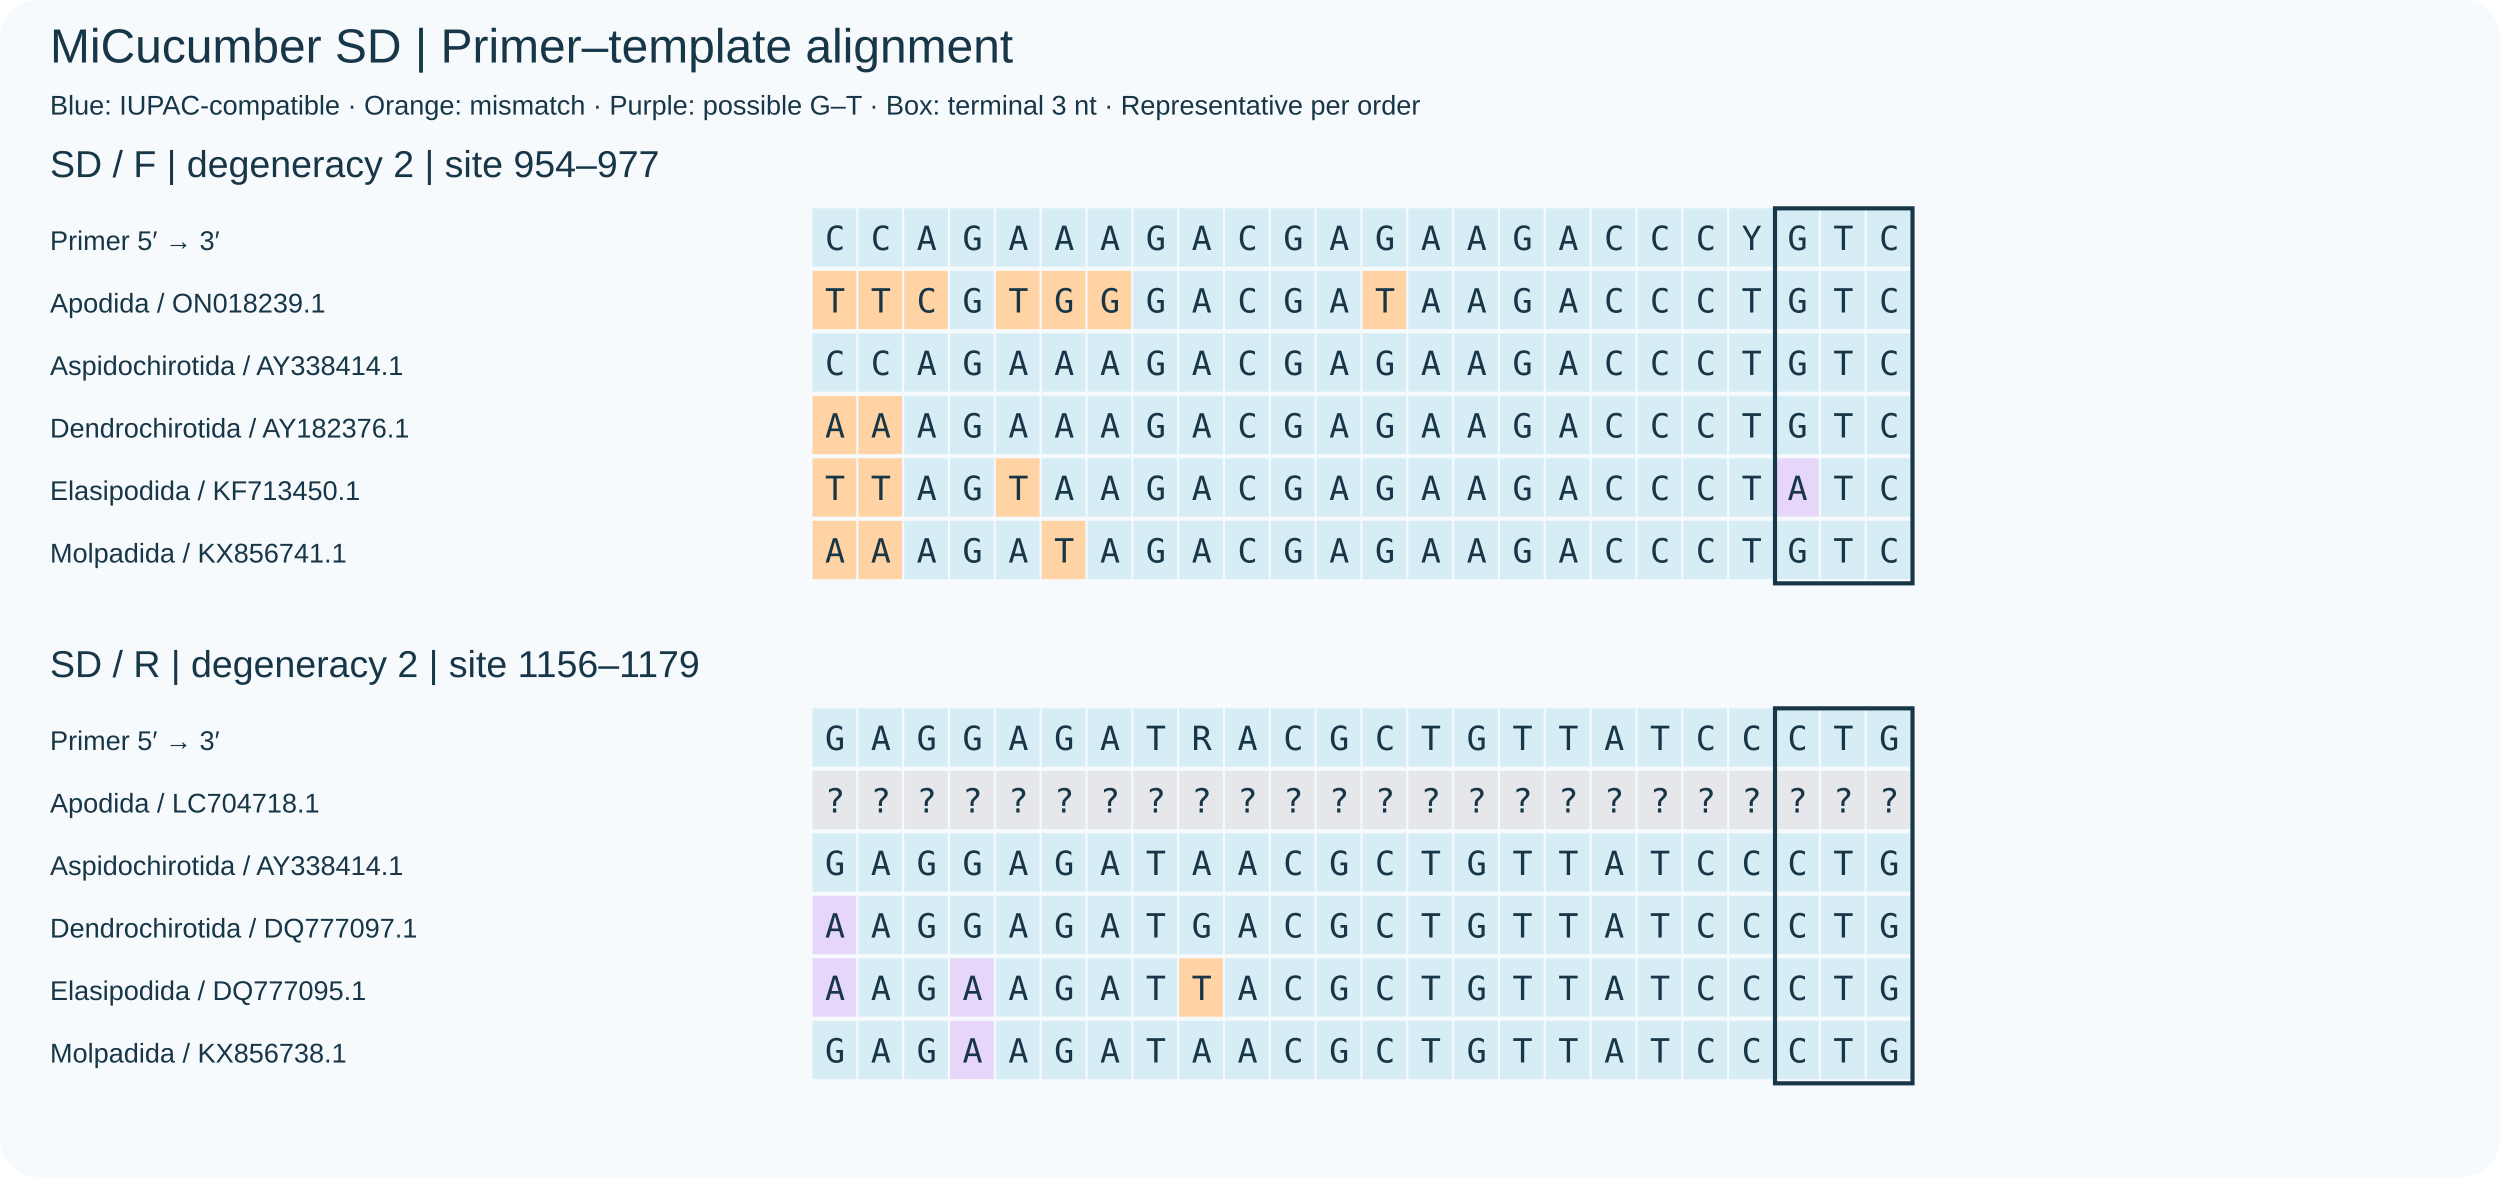
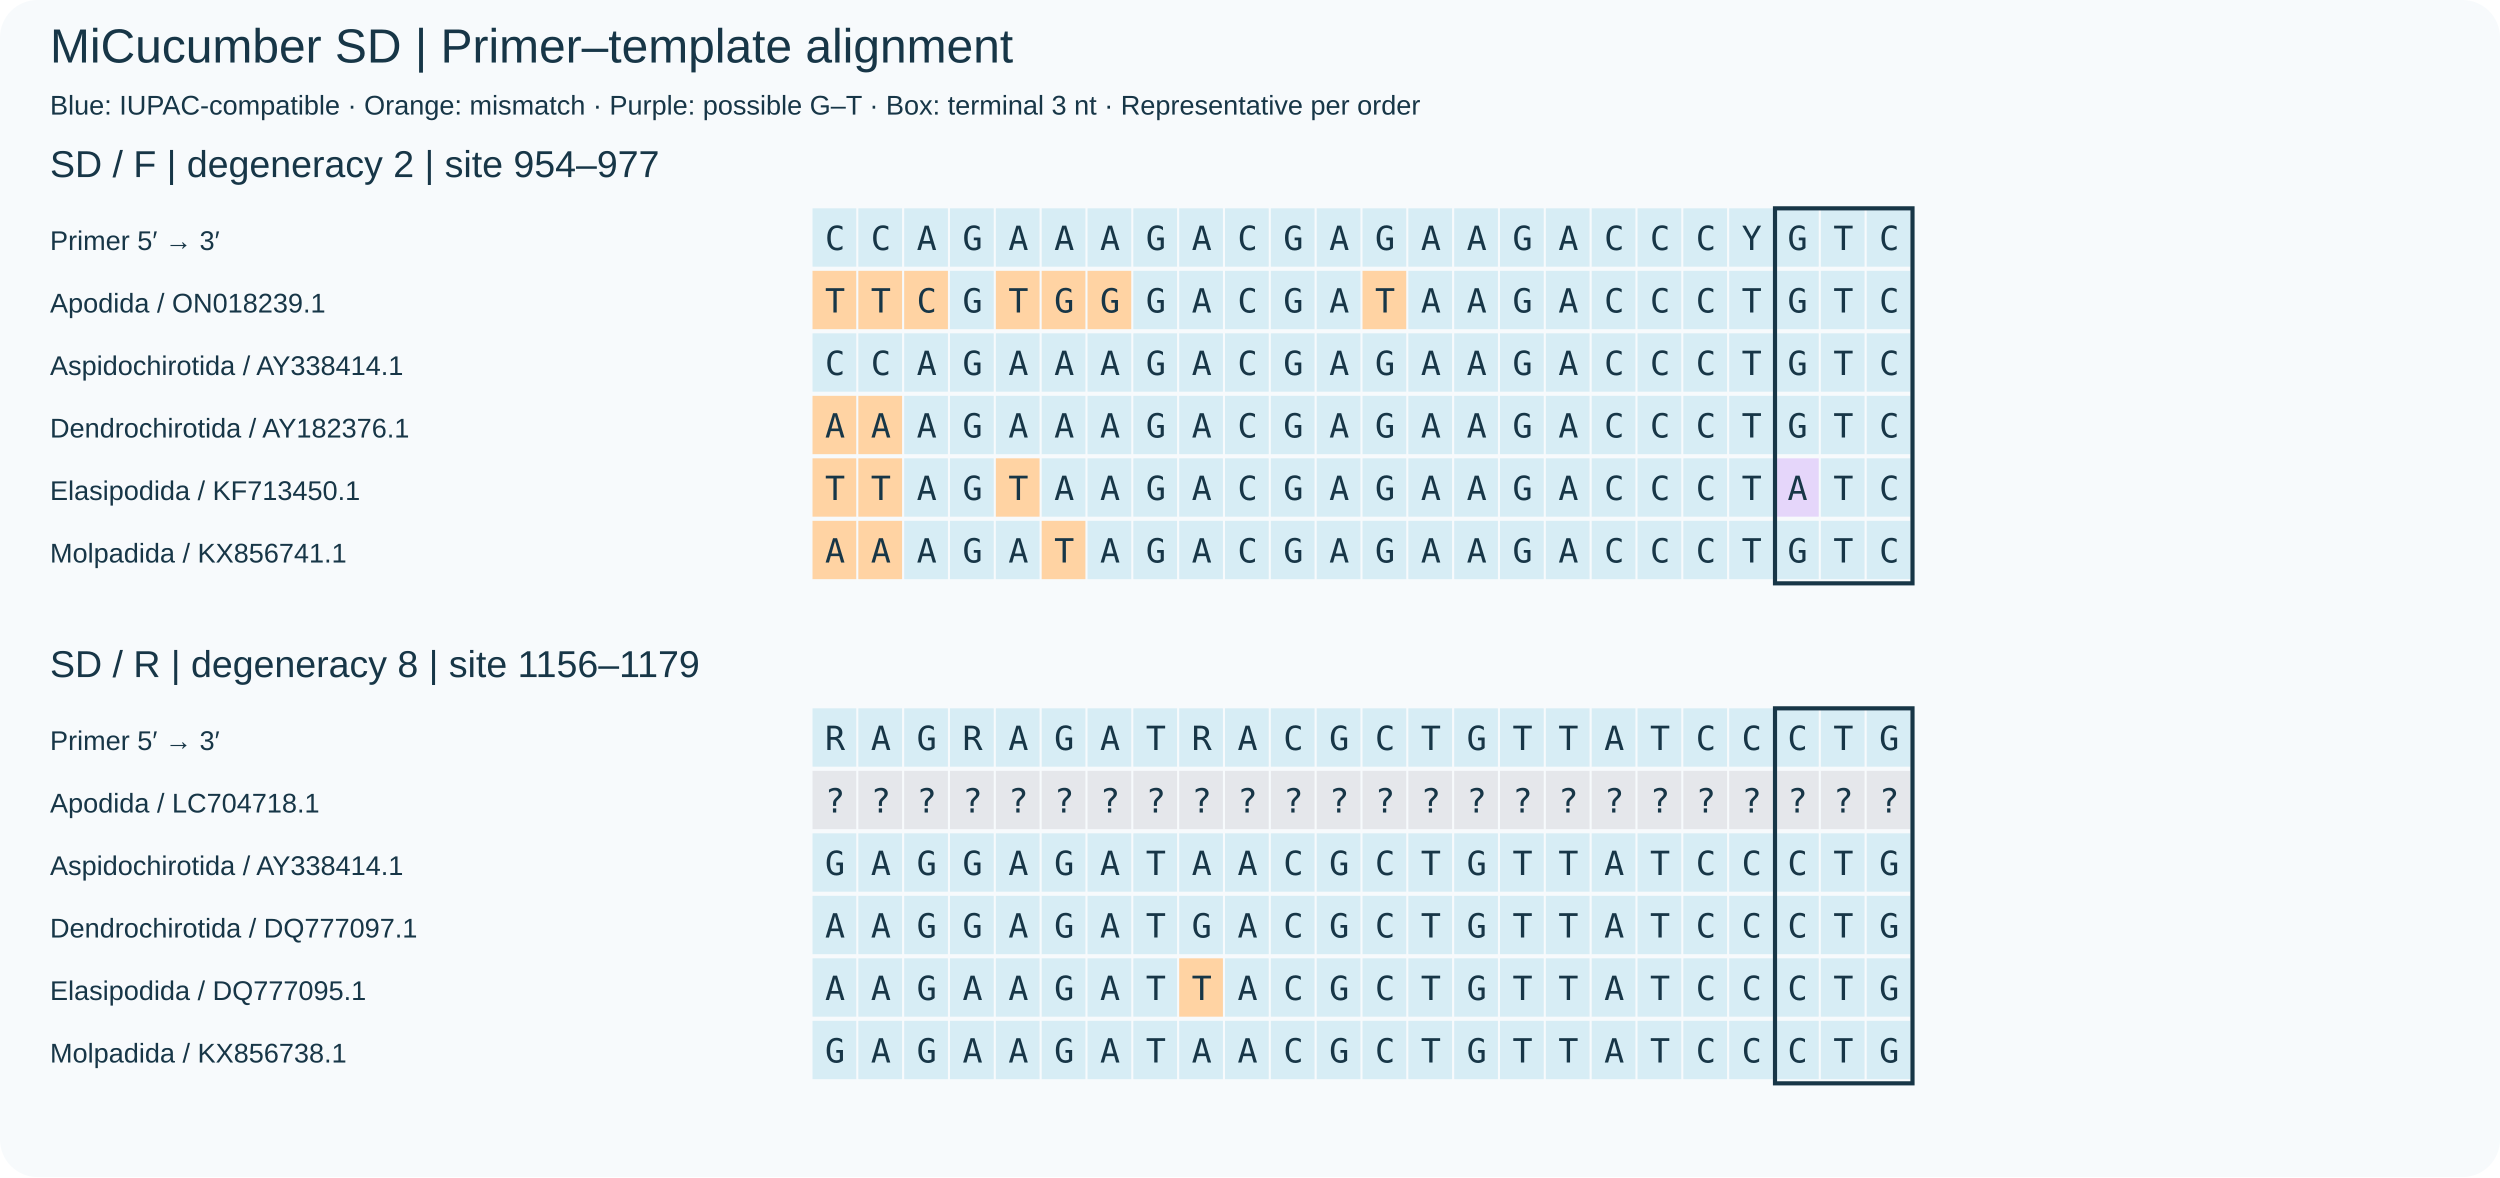
<svg xmlns="http://www.w3.org/2000/svg" width="1200" height="565">
  <rect width="100%" height="100%" rx="18" fill="#f7fafc" />
  <g font-family="Arial" fill="#173647">
    <text x="24" y="30" font-size="23">MiCucumber SD | Primer–template alignment</text>
    <text x="24" y="55" font-size="13">Blue: IUPAC-compatible · Orange: mismatch · Purple: possible G–T · Box: terminal 3 nt · Representative per order</text>
    <text x="24" y="85" font-size="18">SD / F | degeneracy 2 | site 954–977</text>
    <text x="24" y="120" font-size="13">Primer 5′ → 3′</text>
    <rect x="390" y="100" width="21" height="28" fill="#d7edf5" />
    <text x="396" y="120" font-family="monospace" font-size="16">C</text>
    <rect x="412" y="100" width="21" height="28" fill="#d7edf5" />
    <text x="418" y="120" font-family="monospace" font-size="16">C</text>
    <rect x="434" y="100" width="21" height="28" fill="#d7edf5" />
    <text x="440" y="120" font-family="monospace" font-size="16">A</text>
    <rect x="456" y="100" width="21" height="28" fill="#d7edf5" />
    <text x="462" y="120" font-family="monospace" font-size="16">G</text>
    <rect x="478" y="100" width="21" height="28" fill="#d7edf5" />
    <text x="484" y="120" font-family="monospace" font-size="16">A</text>
    <rect x="500" y="100" width="21" height="28" fill="#d7edf5" />
    <text x="506" y="120" font-family="monospace" font-size="16">A</text>
    <rect x="522" y="100" width="21" height="28" fill="#d7edf5" />
    <text x="528" y="120" font-family="monospace" font-size="16">A</text>
    <rect x="544" y="100" width="21" height="28" fill="#d7edf5" />
    <text x="550" y="120" font-family="monospace" font-size="16">G</text>
    <rect x="566" y="100" width="21" height="28" fill="#d7edf5" />
    <text x="572" y="120" font-family="monospace" font-size="16">A</text>
    <rect x="588" y="100" width="21" height="28" fill="#d7edf5" />
    <text x="594" y="120" font-family="monospace" font-size="16">C</text>
    <rect x="610" y="100" width="21" height="28" fill="#d7edf5" />
    <text x="616" y="120" font-family="monospace" font-size="16">G</text>
    <rect x="632" y="100" width="21" height="28" fill="#d7edf5" />
    <text x="638" y="120" font-family="monospace" font-size="16">A</text>
    <rect x="654" y="100" width="21" height="28" fill="#d7edf5" />
    <text x="660" y="120" font-family="monospace" font-size="16">G</text>
    <rect x="676" y="100" width="21" height="28" fill="#d7edf5" />
    <text x="682" y="120" font-family="monospace" font-size="16">A</text>
    <rect x="698" y="100" width="21" height="28" fill="#d7edf5" />
    <text x="704" y="120" font-family="monospace" font-size="16">A</text>
    <rect x="720" y="100" width="21" height="28" fill="#d7edf5" />
    <text x="726" y="120" font-family="monospace" font-size="16">G</text>
    <rect x="742" y="100" width="21" height="28" fill="#d7edf5" />
    <text x="748" y="120" font-family="monospace" font-size="16">A</text>
    <rect x="764" y="100" width="21" height="28" fill="#d7edf5" />
    <text x="770" y="120" font-family="monospace" font-size="16">C</text>
    <rect x="786" y="100" width="21" height="28" fill="#d7edf5" />
    <text x="792" y="120" font-family="monospace" font-size="16">C</text>
    <rect x="808" y="100" width="21" height="28" fill="#d7edf5" />
    <text x="814" y="120" font-family="monospace" font-size="16">C</text>
    <rect x="830" y="100" width="21" height="28" fill="#d7edf5" />
    <text x="836" y="120" font-family="monospace" font-size="16">Y</text>
    <rect x="852" y="100" width="21" height="28" fill="#d7edf5" />
    <text x="858" y="120" font-family="monospace" font-size="16">G</text>
    <rect x="874" y="100" width="21" height="28" fill="#d7edf5" />
    <text x="880" y="120" font-family="monospace" font-size="16">T</text>
    <rect x="896" y="100" width="21" height="28" fill="#d7edf5" />
    <text x="902" y="120" font-family="monospace" font-size="16">C</text>
    <text x="24" y="150" font-size="13">Apodida / ON018239.1</text>
    <rect x="390" y="130" width="21" height="28" fill="#ffd3a3" />
    <text x="396" y="150" font-family="monospace" font-size="16">T</text>
    <rect x="412" y="130" width="21" height="28" fill="#ffd3a3" />
    <text x="418" y="150" font-family="monospace" font-size="16">T</text>
    <rect x="434" y="130" width="21" height="28" fill="#ffd3a3" />
    <text x="440" y="150" font-family="monospace" font-size="16">C</text>
    <rect x="456" y="130" width="21" height="28" fill="#d7edf5" />
    <text x="462" y="150" font-family="monospace" font-size="16">G</text>
    <rect x="478" y="130" width="21" height="28" fill="#ffd3a3" />
    <text x="484" y="150" font-family="monospace" font-size="16">T</text>
    <rect x="500" y="130" width="21" height="28" fill="#ffd3a3" />
    <text x="506" y="150" font-family="monospace" font-size="16">G</text>
    <rect x="522" y="130" width="21" height="28" fill="#ffd3a3" />
    <text x="528" y="150" font-family="monospace" font-size="16">G</text>
    <rect x="544" y="130" width="21" height="28" fill="#d7edf5" />
    <text x="550" y="150" font-family="monospace" font-size="16">G</text>
    <rect x="566" y="130" width="21" height="28" fill="#d7edf5" />
    <text x="572" y="150" font-family="monospace" font-size="16">A</text>
    <rect x="588" y="130" width="21" height="28" fill="#d7edf5" />
    <text x="594" y="150" font-family="monospace" font-size="16">C</text>
    <rect x="610" y="130" width="21" height="28" fill="#d7edf5" />
    <text x="616" y="150" font-family="monospace" font-size="16">G</text>
    <rect x="632" y="130" width="21" height="28" fill="#d7edf5" />
    <text x="638" y="150" font-family="monospace" font-size="16">A</text>
    <rect x="654" y="130" width="21" height="28" fill="#ffd3a3" />
    <text x="660" y="150" font-family="monospace" font-size="16">T</text>
    <rect x="676" y="130" width="21" height="28" fill="#d7edf5" />
    <text x="682" y="150" font-family="monospace" font-size="16">A</text>
    <rect x="698" y="130" width="21" height="28" fill="#d7edf5" />
    <text x="704" y="150" font-family="monospace" font-size="16">A</text>
    <rect x="720" y="130" width="21" height="28" fill="#d7edf5" />
    <text x="726" y="150" font-family="monospace" font-size="16">G</text>
    <rect x="742" y="130" width="21" height="28" fill="#d7edf5" />
    <text x="748" y="150" font-family="monospace" font-size="16">A</text>
    <rect x="764" y="130" width="21" height="28" fill="#d7edf5" />
    <text x="770" y="150" font-family="monospace" font-size="16">C</text>
    <rect x="786" y="130" width="21" height="28" fill="#d7edf5" />
    <text x="792" y="150" font-family="monospace" font-size="16">C</text>
    <rect x="808" y="130" width="21" height="28" fill="#d7edf5" />
    <text x="814" y="150" font-family="monospace" font-size="16">C</text>
    <rect x="830" y="130" width="21" height="28" fill="#d7edf5" />
    <text x="836" y="150" font-family="monospace" font-size="16">T</text>
    <rect x="852" y="130" width="21" height="28" fill="#d7edf5" />
    <text x="858" y="150" font-family="monospace" font-size="16">G</text>
    <rect x="874" y="130" width="21" height="28" fill="#d7edf5" />
    <text x="880" y="150" font-family="monospace" font-size="16">T</text>
    <rect x="896" y="130" width="21" height="28" fill="#d7edf5" />
    <text x="902" y="150" font-family="monospace" font-size="16">C</text>
    <text x="24" y="180" font-size="13">Aspidochirotida / AY338414.1</text>
    <rect x="390" y="160" width="21" height="28" fill="#d7edf5" />
    <text x="396" y="180" font-family="monospace" font-size="16">C</text>
    <rect x="412" y="160" width="21" height="28" fill="#d7edf5" />
    <text x="418" y="180" font-family="monospace" font-size="16">C</text>
    <rect x="434" y="160" width="21" height="28" fill="#d7edf5" />
    <text x="440" y="180" font-family="monospace" font-size="16">A</text>
    <rect x="456" y="160" width="21" height="28" fill="#d7edf5" />
    <text x="462" y="180" font-family="monospace" font-size="16">G</text>
    <rect x="478" y="160" width="21" height="28" fill="#d7edf5" />
    <text x="484" y="180" font-family="monospace" font-size="16">A</text>
    <rect x="500" y="160" width="21" height="28" fill="#d7edf5" />
    <text x="506" y="180" font-family="monospace" font-size="16">A</text>
    <rect x="522" y="160" width="21" height="28" fill="#d7edf5" />
    <text x="528" y="180" font-family="monospace" font-size="16">A</text>
    <rect x="544" y="160" width="21" height="28" fill="#d7edf5" />
    <text x="550" y="180" font-family="monospace" font-size="16">G</text>
    <rect x="566" y="160" width="21" height="28" fill="#d7edf5" />
    <text x="572" y="180" font-family="monospace" font-size="16">A</text>
    <rect x="588" y="160" width="21" height="28" fill="#d7edf5" />
    <text x="594" y="180" font-family="monospace" font-size="16">C</text>
    <rect x="610" y="160" width="21" height="28" fill="#d7edf5" />
    <text x="616" y="180" font-family="monospace" font-size="16">G</text>
    <rect x="632" y="160" width="21" height="28" fill="#d7edf5" />
    <text x="638" y="180" font-family="monospace" font-size="16">A</text>
    <rect x="654" y="160" width="21" height="28" fill="#d7edf5" />
    <text x="660" y="180" font-family="monospace" font-size="16">G</text>
    <rect x="676" y="160" width="21" height="28" fill="#d7edf5" />
    <text x="682" y="180" font-family="monospace" font-size="16">A</text>
    <rect x="698" y="160" width="21" height="28" fill="#d7edf5" />
    <text x="704" y="180" font-family="monospace" font-size="16">A</text>
    <rect x="720" y="160" width="21" height="28" fill="#d7edf5" />
    <text x="726" y="180" font-family="monospace" font-size="16">G</text>
    <rect x="742" y="160" width="21" height="28" fill="#d7edf5" />
    <text x="748" y="180" font-family="monospace" font-size="16">A</text>
    <rect x="764" y="160" width="21" height="28" fill="#d7edf5" />
    <text x="770" y="180" font-family="monospace" font-size="16">C</text>
    <rect x="786" y="160" width="21" height="28" fill="#d7edf5" />
    <text x="792" y="180" font-family="monospace" font-size="16">C</text>
    <rect x="808" y="160" width="21" height="28" fill="#d7edf5" />
    <text x="814" y="180" font-family="monospace" font-size="16">C</text>
    <rect x="830" y="160" width="21" height="28" fill="#d7edf5" />
    <text x="836" y="180" font-family="monospace" font-size="16">T</text>
    <rect x="852" y="160" width="21" height="28" fill="#d7edf5" />
    <text x="858" y="180" font-family="monospace" font-size="16">G</text>
    <rect x="874" y="160" width="21" height="28" fill="#d7edf5" />
    <text x="880" y="180" font-family="monospace" font-size="16">T</text>
    <rect x="896" y="160" width="21" height="28" fill="#d7edf5" />
    <text x="902" y="180" font-family="monospace" font-size="16">C</text>
    <text x="24" y="210" font-size="13">Dendrochirotida / AY182376.1</text>
    <rect x="390" y="190" width="21" height="28" fill="#ffd3a3" />
    <text x="396" y="210" font-family="monospace" font-size="16">A</text>
    <rect x="412" y="190" width="21" height="28" fill="#ffd3a3" />
    <text x="418" y="210" font-family="monospace" font-size="16">A</text>
    <rect x="434" y="190" width="21" height="28" fill="#d7edf5" />
    <text x="440" y="210" font-family="monospace" font-size="16">A</text>
    <rect x="456" y="190" width="21" height="28" fill="#d7edf5" />
    <text x="462" y="210" font-family="monospace" font-size="16">G</text>
    <rect x="478" y="190" width="21" height="28" fill="#d7edf5" />
    <text x="484" y="210" font-family="monospace" font-size="16">A</text>
    <rect x="500" y="190" width="21" height="28" fill="#d7edf5" />
    <text x="506" y="210" font-family="monospace" font-size="16">A</text>
    <rect x="522" y="190" width="21" height="28" fill="#d7edf5" />
    <text x="528" y="210" font-family="monospace" font-size="16">A</text>
    <rect x="544" y="190" width="21" height="28" fill="#d7edf5" />
    <text x="550" y="210" font-family="monospace" font-size="16">G</text>
    <rect x="566" y="190" width="21" height="28" fill="#d7edf5" />
    <text x="572" y="210" font-family="monospace" font-size="16">A</text>
    <rect x="588" y="190" width="21" height="28" fill="#d7edf5" />
    <text x="594" y="210" font-family="monospace" font-size="16">C</text>
    <rect x="610" y="190" width="21" height="28" fill="#d7edf5" />
    <text x="616" y="210" font-family="monospace" font-size="16">G</text>
    <rect x="632" y="190" width="21" height="28" fill="#d7edf5" />
    <text x="638" y="210" font-family="monospace" font-size="16">A</text>
    <rect x="654" y="190" width="21" height="28" fill="#d7edf5" />
    <text x="660" y="210" font-family="monospace" font-size="16">G</text>
    <rect x="676" y="190" width="21" height="28" fill="#d7edf5" />
    <text x="682" y="210" font-family="monospace" font-size="16">A</text>
    <rect x="698" y="190" width="21" height="28" fill="#d7edf5" />
    <text x="704" y="210" font-family="monospace" font-size="16">A</text>
    <rect x="720" y="190" width="21" height="28" fill="#d7edf5" />
    <text x="726" y="210" font-family="monospace" font-size="16">G</text>
    <rect x="742" y="190" width="21" height="28" fill="#d7edf5" />
    <text x="748" y="210" font-family="monospace" font-size="16">A</text>
    <rect x="764" y="190" width="21" height="28" fill="#d7edf5" />
    <text x="770" y="210" font-family="monospace" font-size="16">C</text>
    <rect x="786" y="190" width="21" height="28" fill="#d7edf5" />
    <text x="792" y="210" font-family="monospace" font-size="16">C</text>
    <rect x="808" y="190" width="21" height="28" fill="#d7edf5" />
    <text x="814" y="210" font-family="monospace" font-size="16">C</text>
    <rect x="830" y="190" width="21" height="28" fill="#d7edf5" />
    <text x="836" y="210" font-family="monospace" font-size="16">T</text>
    <rect x="852" y="190" width="21" height="28" fill="#d7edf5" />
    <text x="858" y="210" font-family="monospace" font-size="16">G</text>
    <rect x="874" y="190" width="21" height="28" fill="#d7edf5" />
    <text x="880" y="210" font-family="monospace" font-size="16">T</text>
    <rect x="896" y="190" width="21" height="28" fill="#d7edf5" />
    <text x="902" y="210" font-family="monospace" font-size="16">C</text>
    <text x="24" y="240" font-size="13">Elasipodida / KF713450.1</text>
    <rect x="390" y="220" width="21" height="28" fill="#ffd3a3" />
    <text x="396" y="240" font-family="monospace" font-size="16">T</text>
    <rect x="412" y="220" width="21" height="28" fill="#ffd3a3" />
    <text x="418" y="240" font-family="monospace" font-size="16">T</text>
    <rect x="434" y="220" width="21" height="28" fill="#d7edf5" />
    <text x="440" y="240" font-family="monospace" font-size="16">A</text>
    <rect x="456" y="220" width="21" height="28" fill="#d7edf5" />
    <text x="462" y="240" font-family="monospace" font-size="16">G</text>
    <rect x="478" y="220" width="21" height="28" fill="#ffd3a3" />
    <text x="484" y="240" font-family="monospace" font-size="16">T</text>
    <rect x="500" y="220" width="21" height="28" fill="#d7edf5" />
    <text x="506" y="240" font-family="monospace" font-size="16">A</text>
    <rect x="522" y="220" width="21" height="28" fill="#d7edf5" />
    <text x="528" y="240" font-family="monospace" font-size="16">A</text>
    <rect x="544" y="220" width="21" height="28" fill="#d7edf5" />
    <text x="550" y="240" font-family="monospace" font-size="16">G</text>
    <rect x="566" y="220" width="21" height="28" fill="#d7edf5" />
    <text x="572" y="240" font-family="monospace" font-size="16">A</text>
    <rect x="588" y="220" width="21" height="28" fill="#d7edf5" />
    <text x="594" y="240" font-family="monospace" font-size="16">C</text>
    <rect x="610" y="220" width="21" height="28" fill="#d7edf5" />
    <text x="616" y="240" font-family="monospace" font-size="16">G</text>
    <rect x="632" y="220" width="21" height="28" fill="#d7edf5" />
    <text x="638" y="240" font-family="monospace" font-size="16">A</text>
    <rect x="654" y="220" width="21" height="28" fill="#d7edf5" />
    <text x="660" y="240" font-family="monospace" font-size="16">G</text>
    <rect x="676" y="220" width="21" height="28" fill="#d7edf5" />
    <text x="682" y="240" font-family="monospace" font-size="16">A</text>
    <rect x="698" y="220" width="21" height="28" fill="#d7edf5" />
    <text x="704" y="240" font-family="monospace" font-size="16">A</text>
    <rect x="720" y="220" width="21" height="28" fill="#d7edf5" />
    <text x="726" y="240" font-family="monospace" font-size="16">G</text>
    <rect x="742" y="220" width="21" height="28" fill="#d7edf5" />
    <text x="748" y="240" font-family="monospace" font-size="16">A</text>
    <rect x="764" y="220" width="21" height="28" fill="#d7edf5" />
    <text x="770" y="240" font-family="monospace" font-size="16">C</text>
    <rect x="786" y="220" width="21" height="28" fill="#d7edf5" />
    <text x="792" y="240" font-family="monospace" font-size="16">C</text>
    <rect x="808" y="220" width="21" height="28" fill="#d7edf5" />
    <text x="814" y="240" font-family="monospace" font-size="16">C</text>
    <rect x="830" y="220" width="21" height="28" fill="#d7edf5" />
    <text x="836" y="240" font-family="monospace" font-size="16">T</text>
    <rect x="852" y="220" width="21" height="28" fill="#e5d6fa" />
    <text x="858" y="240" font-family="monospace" font-size="16">A</text>
    <rect x="874" y="220" width="21" height="28" fill="#d7edf5" />
    <text x="880" y="240" font-family="monospace" font-size="16">T</text>
    <rect x="896" y="220" width="21" height="28" fill="#d7edf5" />
    <text x="902" y="240" font-family="monospace" font-size="16">C</text>
    <text x="24" y="270" font-size="13">Molpadida / KX856741.1</text>
    <rect x="390" y="250" width="21" height="28" fill="#ffd3a3" />
    <text x="396" y="270" font-family="monospace" font-size="16">A</text>
    <rect x="412" y="250" width="21" height="28" fill="#ffd3a3" />
    <text x="418" y="270" font-family="monospace" font-size="16">A</text>
    <rect x="434" y="250" width="21" height="28" fill="#d7edf5" />
    <text x="440" y="270" font-family="monospace" font-size="16">A</text>
    <rect x="456" y="250" width="21" height="28" fill="#d7edf5" />
    <text x="462" y="270" font-family="monospace" font-size="16">G</text>
    <rect x="478" y="250" width="21" height="28" fill="#d7edf5" />
    <text x="484" y="270" font-family="monospace" font-size="16">A</text>
    <rect x="500" y="250" width="21" height="28" fill="#ffd3a3" />
    <text x="506" y="270" font-family="monospace" font-size="16">T</text>
    <rect x="522" y="250" width="21" height="28" fill="#d7edf5" />
    <text x="528" y="270" font-family="monospace" font-size="16">A</text>
    <rect x="544" y="250" width="21" height="28" fill="#d7edf5" />
    <text x="550" y="270" font-family="monospace" font-size="16">G</text>
    <rect x="566" y="250" width="21" height="28" fill="#d7edf5" />
    <text x="572" y="270" font-family="monospace" font-size="16">A</text>
    <rect x="588" y="250" width="21" height="28" fill="#d7edf5" />
    <text x="594" y="270" font-family="monospace" font-size="16">C</text>
    <rect x="610" y="250" width="21" height="28" fill="#d7edf5" />
    <text x="616" y="270" font-family="monospace" font-size="16">G</text>
    <rect x="632" y="250" width="21" height="28" fill="#d7edf5" />
    <text x="638" y="270" font-family="monospace" font-size="16">A</text>
    <rect x="654" y="250" width="21" height="28" fill="#d7edf5" />
    <text x="660" y="270" font-family="monospace" font-size="16">G</text>
    <rect x="676" y="250" width="21" height="28" fill="#d7edf5" />
    <text x="682" y="270" font-family="monospace" font-size="16">A</text>
    <rect x="698" y="250" width="21" height="28" fill="#d7edf5" />
    <text x="704" y="270" font-family="monospace" font-size="16">A</text>
    <rect x="720" y="250" width="21" height="28" fill="#d7edf5" />
    <text x="726" y="270" font-family="monospace" font-size="16">G</text>
    <rect x="742" y="250" width="21" height="28" fill="#d7edf5" />
    <text x="748" y="270" font-family="monospace" font-size="16">A</text>
    <rect x="764" y="250" width="21" height="28" fill="#d7edf5" />
    <text x="770" y="270" font-family="monospace" font-size="16">C</text>
    <rect x="786" y="250" width="21" height="28" fill="#d7edf5" />
    <text x="792" y="270" font-family="monospace" font-size="16">C</text>
    <rect x="808" y="250" width="21" height="28" fill="#d7edf5" />
    <text x="814" y="270" font-family="monospace" font-size="16">C</text>
    <rect x="830" y="250" width="21" height="28" fill="#d7edf5" />
    <text x="836" y="270" font-family="monospace" font-size="16">T</text>
    <rect x="852" y="250" width="21" height="28" fill="#d7edf5" />
    <text x="858" y="270" font-family="monospace" font-size="16">G</text>
    <rect x="874" y="250" width="21" height="28" fill="#d7edf5" />
    <text x="880" y="270" font-family="monospace" font-size="16">T</text>
    <rect x="896" y="250" width="21" height="28" fill="#d7edf5" />
    <text x="902" y="270" font-family="monospace" font-size="16">C</text>
    <rect x="852" y="100" width="66" height="180" fill="none" stroke="#173647" stroke-width="2" />
-     <text x="24" y="325" font-size="18">SD / R | degeneracy 2 | site 1156–1179</text>
+     <text x="24" y="325" font-size="18">SD / R | degeneracy 8 | site 1156–1179</text>
    <text x="24" y="360" font-size="13">Primer 5′ → 3′</text>
    <rect x="390" y="340" width="21" height="28" fill="#d7edf5" />
-     <text x="396" y="360" font-family="monospace" font-size="16">G</text>
+     <text x="396" y="360" font-family="monospace" font-size="16">R</text>
    <rect x="412" y="340" width="21" height="28" fill="#d7edf5" />
    <text x="418" y="360" font-family="monospace" font-size="16">A</text>
    <rect x="434" y="340" width="21" height="28" fill="#d7edf5" />
    <text x="440" y="360" font-family="monospace" font-size="16">G</text>
    <rect x="456" y="340" width="21" height="28" fill="#d7edf5" />
-     <text x="462" y="360" font-family="monospace" font-size="16">G</text>
+     <text x="462" y="360" font-family="monospace" font-size="16">R</text>
    <rect x="478" y="340" width="21" height="28" fill="#d7edf5" />
    <text x="484" y="360" font-family="monospace" font-size="16">A</text>
    <rect x="500" y="340" width="21" height="28" fill="#d7edf5" />
    <text x="506" y="360" font-family="monospace" font-size="16">G</text>
    <rect x="522" y="340" width="21" height="28" fill="#d7edf5" />
    <text x="528" y="360" font-family="monospace" font-size="16">A</text>
    <rect x="544" y="340" width="21" height="28" fill="#d7edf5" />
    <text x="550" y="360" font-family="monospace" font-size="16">T</text>
    <rect x="566" y="340" width="21" height="28" fill="#d7edf5" />
    <text x="572" y="360" font-family="monospace" font-size="16">R</text>
    <rect x="588" y="340" width="21" height="28" fill="#d7edf5" />
    <text x="594" y="360" font-family="monospace" font-size="16">A</text>
    <rect x="610" y="340" width="21" height="28" fill="#d7edf5" />
    <text x="616" y="360" font-family="monospace" font-size="16">C</text>
    <rect x="632" y="340" width="21" height="28" fill="#d7edf5" />
    <text x="638" y="360" font-family="monospace" font-size="16">G</text>
    <rect x="654" y="340" width="21" height="28" fill="#d7edf5" />
    <text x="660" y="360" font-family="monospace" font-size="16">C</text>
    <rect x="676" y="340" width="21" height="28" fill="#d7edf5" />
    <text x="682" y="360" font-family="monospace" font-size="16">T</text>
    <rect x="698" y="340" width="21" height="28" fill="#d7edf5" />
    <text x="704" y="360" font-family="monospace" font-size="16">G</text>
    <rect x="720" y="340" width="21" height="28" fill="#d7edf5" />
    <text x="726" y="360" font-family="monospace" font-size="16">T</text>
    <rect x="742" y="340" width="21" height="28" fill="#d7edf5" />
    <text x="748" y="360" font-family="monospace" font-size="16">T</text>
    <rect x="764" y="340" width="21" height="28" fill="#d7edf5" />
    <text x="770" y="360" font-family="monospace" font-size="16">A</text>
    <rect x="786" y="340" width="21" height="28" fill="#d7edf5" />
    <text x="792" y="360" font-family="monospace" font-size="16">T</text>
    <rect x="808" y="340" width="21" height="28" fill="#d7edf5" />
    <text x="814" y="360" font-family="monospace" font-size="16">C</text>
    <rect x="830" y="340" width="21" height="28" fill="#d7edf5" />
    <text x="836" y="360" font-family="monospace" font-size="16">C</text>
    <rect x="852" y="340" width="21" height="28" fill="#d7edf5" />
    <text x="858" y="360" font-family="monospace" font-size="16">C</text>
    <rect x="874" y="340" width="21" height="28" fill="#d7edf5" />
    <text x="880" y="360" font-family="monospace" font-size="16">T</text>
    <rect x="896" y="340" width="21" height="28" fill="#d7edf5" />
    <text x="902" y="360" font-family="monospace" font-size="16">G</text>
    <text x="24" y="390" font-size="13">Apodida / LC704718.1</text>
    <rect x="390" y="370" width="21" height="28" fill="#e5e7eb" />
    <text x="396" y="390" font-family="monospace" font-size="16">?</text>
    <rect x="412" y="370" width="21" height="28" fill="#e5e7eb" />
    <text x="418" y="390" font-family="monospace" font-size="16">?</text>
    <rect x="434" y="370" width="21" height="28" fill="#e5e7eb" />
    <text x="440" y="390" font-family="monospace" font-size="16">?</text>
    <rect x="456" y="370" width="21" height="28" fill="#e5e7eb" />
    <text x="462" y="390" font-family="monospace" font-size="16">?</text>
    <rect x="478" y="370" width="21" height="28" fill="#e5e7eb" />
    <text x="484" y="390" font-family="monospace" font-size="16">?</text>
    <rect x="500" y="370" width="21" height="28" fill="#e5e7eb" />
    <text x="506" y="390" font-family="monospace" font-size="16">?</text>
    <rect x="522" y="370" width="21" height="28" fill="#e5e7eb" />
    <text x="528" y="390" font-family="monospace" font-size="16">?</text>
    <rect x="544" y="370" width="21" height="28" fill="#e5e7eb" />
    <text x="550" y="390" font-family="monospace" font-size="16">?</text>
    <rect x="566" y="370" width="21" height="28" fill="#e5e7eb" />
    <text x="572" y="390" font-family="monospace" font-size="16">?</text>
    <rect x="588" y="370" width="21" height="28" fill="#e5e7eb" />
    <text x="594" y="390" font-family="monospace" font-size="16">?</text>
    <rect x="610" y="370" width="21" height="28" fill="#e5e7eb" />
    <text x="616" y="390" font-family="monospace" font-size="16">?</text>
    <rect x="632" y="370" width="21" height="28" fill="#e5e7eb" />
    <text x="638" y="390" font-family="monospace" font-size="16">?</text>
    <rect x="654" y="370" width="21" height="28" fill="#e5e7eb" />
    <text x="660" y="390" font-family="monospace" font-size="16">?</text>
    <rect x="676" y="370" width="21" height="28" fill="#e5e7eb" />
    <text x="682" y="390" font-family="monospace" font-size="16">?</text>
    <rect x="698" y="370" width="21" height="28" fill="#e5e7eb" />
    <text x="704" y="390" font-family="monospace" font-size="16">?</text>
    <rect x="720" y="370" width="21" height="28" fill="#e5e7eb" />
    <text x="726" y="390" font-family="monospace" font-size="16">?</text>
    <rect x="742" y="370" width="21" height="28" fill="#e5e7eb" />
    <text x="748" y="390" font-family="monospace" font-size="16">?</text>
    <rect x="764" y="370" width="21" height="28" fill="#e5e7eb" />
    <text x="770" y="390" font-family="monospace" font-size="16">?</text>
    <rect x="786" y="370" width="21" height="28" fill="#e5e7eb" />
    <text x="792" y="390" font-family="monospace" font-size="16">?</text>
    <rect x="808" y="370" width="21" height="28" fill="#e5e7eb" />
    <text x="814" y="390" font-family="monospace" font-size="16">?</text>
    <rect x="830" y="370" width="21" height="28" fill="#e5e7eb" />
    <text x="836" y="390" font-family="monospace" font-size="16">?</text>
    <rect x="852" y="370" width="21" height="28" fill="#e5e7eb" />
    <text x="858" y="390" font-family="monospace" font-size="16">?</text>
    <rect x="874" y="370" width="21" height="28" fill="#e5e7eb" />
    <text x="880" y="390" font-family="monospace" font-size="16">?</text>
    <rect x="896" y="370" width="21" height="28" fill="#e5e7eb" />
    <text x="902" y="390" font-family="monospace" font-size="16">?</text>
    <text x="24" y="420" font-size="13">Aspidochirotida / AY338414.1</text>
    <rect x="390" y="400" width="21" height="28" fill="#d7edf5" />
    <text x="396" y="420" font-family="monospace" font-size="16">G</text>
    <rect x="412" y="400" width="21" height="28" fill="#d7edf5" />
    <text x="418" y="420" font-family="monospace" font-size="16">A</text>
    <rect x="434" y="400" width="21" height="28" fill="#d7edf5" />
    <text x="440" y="420" font-family="monospace" font-size="16">G</text>
    <rect x="456" y="400" width="21" height="28" fill="#d7edf5" />
    <text x="462" y="420" font-family="monospace" font-size="16">G</text>
    <rect x="478" y="400" width="21" height="28" fill="#d7edf5" />
    <text x="484" y="420" font-family="monospace" font-size="16">A</text>
    <rect x="500" y="400" width="21" height="28" fill="#d7edf5" />
    <text x="506" y="420" font-family="monospace" font-size="16">G</text>
    <rect x="522" y="400" width="21" height="28" fill="#d7edf5" />
    <text x="528" y="420" font-family="monospace" font-size="16">A</text>
    <rect x="544" y="400" width="21" height="28" fill="#d7edf5" />
    <text x="550" y="420" font-family="monospace" font-size="16">T</text>
    <rect x="566" y="400" width="21" height="28" fill="#d7edf5" />
    <text x="572" y="420" font-family="monospace" font-size="16">A</text>
    <rect x="588" y="400" width="21" height="28" fill="#d7edf5" />
    <text x="594" y="420" font-family="monospace" font-size="16">A</text>
    <rect x="610" y="400" width="21" height="28" fill="#d7edf5" />
    <text x="616" y="420" font-family="monospace" font-size="16">C</text>
    <rect x="632" y="400" width="21" height="28" fill="#d7edf5" />
    <text x="638" y="420" font-family="monospace" font-size="16">G</text>
    <rect x="654" y="400" width="21" height="28" fill="#d7edf5" />
    <text x="660" y="420" font-family="monospace" font-size="16">C</text>
    <rect x="676" y="400" width="21" height="28" fill="#d7edf5" />
    <text x="682" y="420" font-family="monospace" font-size="16">T</text>
    <rect x="698" y="400" width="21" height="28" fill="#d7edf5" />
    <text x="704" y="420" font-family="monospace" font-size="16">G</text>
    <rect x="720" y="400" width="21" height="28" fill="#d7edf5" />
    <text x="726" y="420" font-family="monospace" font-size="16">T</text>
    <rect x="742" y="400" width="21" height="28" fill="#d7edf5" />
    <text x="748" y="420" font-family="monospace" font-size="16">T</text>
    <rect x="764" y="400" width="21" height="28" fill="#d7edf5" />
    <text x="770" y="420" font-family="monospace" font-size="16">A</text>
    <rect x="786" y="400" width="21" height="28" fill="#d7edf5" />
    <text x="792" y="420" font-family="monospace" font-size="16">T</text>
    <rect x="808" y="400" width="21" height="28" fill="#d7edf5" />
    <text x="814" y="420" font-family="monospace" font-size="16">C</text>
    <rect x="830" y="400" width="21" height="28" fill="#d7edf5" />
    <text x="836" y="420" font-family="monospace" font-size="16">C</text>
    <rect x="852" y="400" width="21" height="28" fill="#d7edf5" />
    <text x="858" y="420" font-family="monospace" font-size="16">C</text>
    <rect x="874" y="400" width="21" height="28" fill="#d7edf5" />
    <text x="880" y="420" font-family="monospace" font-size="16">T</text>
    <rect x="896" y="400" width="21" height="28" fill="#d7edf5" />
    <text x="902" y="420" font-family="monospace" font-size="16">G</text>
    <text x="24" y="450" font-size="13">Dendrochirotida / DQ777097.1</text>
-     <rect x="390" y="430" width="21" height="28" fill="#e5d6fa" />
+     <rect x="390" y="430" width="21" height="28" fill="#d7edf5" />
    <text x="396" y="450" font-family="monospace" font-size="16">A</text>
    <rect x="412" y="430" width="21" height="28" fill="#d7edf5" />
    <text x="418" y="450" font-family="monospace" font-size="16">A</text>
    <rect x="434" y="430" width="21" height="28" fill="#d7edf5" />
    <text x="440" y="450" font-family="monospace" font-size="16">G</text>
    <rect x="456" y="430" width="21" height="28" fill="#d7edf5" />
    <text x="462" y="450" font-family="monospace" font-size="16">G</text>
    <rect x="478" y="430" width="21" height="28" fill="#d7edf5" />
    <text x="484" y="450" font-family="monospace" font-size="16">A</text>
    <rect x="500" y="430" width="21" height="28" fill="#d7edf5" />
    <text x="506" y="450" font-family="monospace" font-size="16">G</text>
    <rect x="522" y="430" width="21" height="28" fill="#d7edf5" />
    <text x="528" y="450" font-family="monospace" font-size="16">A</text>
    <rect x="544" y="430" width="21" height="28" fill="#d7edf5" />
    <text x="550" y="450" font-family="monospace" font-size="16">T</text>
    <rect x="566" y="430" width="21" height="28" fill="#d7edf5" />
    <text x="572" y="450" font-family="monospace" font-size="16">G</text>
    <rect x="588" y="430" width="21" height="28" fill="#d7edf5" />
    <text x="594" y="450" font-family="monospace" font-size="16">A</text>
    <rect x="610" y="430" width="21" height="28" fill="#d7edf5" />
    <text x="616" y="450" font-family="monospace" font-size="16">C</text>
    <rect x="632" y="430" width="21" height="28" fill="#d7edf5" />
    <text x="638" y="450" font-family="monospace" font-size="16">G</text>
    <rect x="654" y="430" width="21" height="28" fill="#d7edf5" />
    <text x="660" y="450" font-family="monospace" font-size="16">C</text>
    <rect x="676" y="430" width="21" height="28" fill="#d7edf5" />
    <text x="682" y="450" font-family="monospace" font-size="16">T</text>
    <rect x="698" y="430" width="21" height="28" fill="#d7edf5" />
    <text x="704" y="450" font-family="monospace" font-size="16">G</text>
    <rect x="720" y="430" width="21" height="28" fill="#d7edf5" />
    <text x="726" y="450" font-family="monospace" font-size="16">T</text>
    <rect x="742" y="430" width="21" height="28" fill="#d7edf5" />
    <text x="748" y="450" font-family="monospace" font-size="16">T</text>
    <rect x="764" y="430" width="21" height="28" fill="#d7edf5" />
    <text x="770" y="450" font-family="monospace" font-size="16">A</text>
    <rect x="786" y="430" width="21" height="28" fill="#d7edf5" />
    <text x="792" y="450" font-family="monospace" font-size="16">T</text>
    <rect x="808" y="430" width="21" height="28" fill="#d7edf5" />
    <text x="814" y="450" font-family="monospace" font-size="16">C</text>
    <rect x="830" y="430" width="21" height="28" fill="#d7edf5" />
    <text x="836" y="450" font-family="monospace" font-size="16">C</text>
    <rect x="852" y="430" width="21" height="28" fill="#d7edf5" />
    <text x="858" y="450" font-family="monospace" font-size="16">C</text>
    <rect x="874" y="430" width="21" height="28" fill="#d7edf5" />
    <text x="880" y="450" font-family="monospace" font-size="16">T</text>
    <rect x="896" y="430" width="21" height="28" fill="#d7edf5" />
    <text x="902" y="450" font-family="monospace" font-size="16">G</text>
    <text x="24" y="480" font-size="13">Elasipodida / DQ777095.1</text>
-     <rect x="390" y="460" width="21" height="28" fill="#e5d6fa" />
+     <rect x="390" y="460" width="21" height="28" fill="#d7edf5" />
    <text x="396" y="480" font-family="monospace" font-size="16">A</text>
    <rect x="412" y="460" width="21" height="28" fill="#d7edf5" />
    <text x="418" y="480" font-family="monospace" font-size="16">A</text>
    <rect x="434" y="460" width="21" height="28" fill="#d7edf5" />
    <text x="440" y="480" font-family="monospace" font-size="16">G</text>
-     <rect x="456" y="460" width="21" height="28" fill="#e5d6fa" />
+     <rect x="456" y="460" width="21" height="28" fill="#d7edf5" />
    <text x="462" y="480" font-family="monospace" font-size="16">A</text>
    <rect x="478" y="460" width="21" height="28" fill="#d7edf5" />
    <text x="484" y="480" font-family="monospace" font-size="16">A</text>
    <rect x="500" y="460" width="21" height="28" fill="#d7edf5" />
    <text x="506" y="480" font-family="monospace" font-size="16">G</text>
    <rect x="522" y="460" width="21" height="28" fill="#d7edf5" />
    <text x="528" y="480" font-family="monospace" font-size="16">A</text>
    <rect x="544" y="460" width="21" height="28" fill="#d7edf5" />
    <text x="550" y="480" font-family="monospace" font-size="16">T</text>
    <rect x="566" y="460" width="21" height="28" fill="#ffd3a3" />
    <text x="572" y="480" font-family="monospace" font-size="16">T</text>
    <rect x="588" y="460" width="21" height="28" fill="#d7edf5" />
    <text x="594" y="480" font-family="monospace" font-size="16">A</text>
    <rect x="610" y="460" width="21" height="28" fill="#d7edf5" />
    <text x="616" y="480" font-family="monospace" font-size="16">C</text>
    <rect x="632" y="460" width="21" height="28" fill="#d7edf5" />
    <text x="638" y="480" font-family="monospace" font-size="16">G</text>
    <rect x="654" y="460" width="21" height="28" fill="#d7edf5" />
    <text x="660" y="480" font-family="monospace" font-size="16">C</text>
    <rect x="676" y="460" width="21" height="28" fill="#d7edf5" />
    <text x="682" y="480" font-family="monospace" font-size="16">T</text>
    <rect x="698" y="460" width="21" height="28" fill="#d7edf5" />
    <text x="704" y="480" font-family="monospace" font-size="16">G</text>
    <rect x="720" y="460" width="21" height="28" fill="#d7edf5" />
    <text x="726" y="480" font-family="monospace" font-size="16">T</text>
    <rect x="742" y="460" width="21" height="28" fill="#d7edf5" />
    <text x="748" y="480" font-family="monospace" font-size="16">T</text>
    <rect x="764" y="460" width="21" height="28" fill="#d7edf5" />
    <text x="770" y="480" font-family="monospace" font-size="16">A</text>
    <rect x="786" y="460" width="21" height="28" fill="#d7edf5" />
    <text x="792" y="480" font-family="monospace" font-size="16">T</text>
    <rect x="808" y="460" width="21" height="28" fill="#d7edf5" />
    <text x="814" y="480" font-family="monospace" font-size="16">C</text>
    <rect x="830" y="460" width="21" height="28" fill="#d7edf5" />
    <text x="836" y="480" font-family="monospace" font-size="16">C</text>
    <rect x="852" y="460" width="21" height="28" fill="#d7edf5" />
    <text x="858" y="480" font-family="monospace" font-size="16">C</text>
    <rect x="874" y="460" width="21" height="28" fill="#d7edf5" />
    <text x="880" y="480" font-family="monospace" font-size="16">T</text>
    <rect x="896" y="460" width="21" height="28" fill="#d7edf5" />
    <text x="902" y="480" font-family="monospace" font-size="16">G</text>
    <text x="24" y="510" font-size="13">Molpadida / KX856738.1</text>
    <rect x="390" y="490" width="21" height="28" fill="#d7edf5" />
    <text x="396" y="510" font-family="monospace" font-size="16">G</text>
    <rect x="412" y="490" width="21" height="28" fill="#d7edf5" />
    <text x="418" y="510" font-family="monospace" font-size="16">A</text>
    <rect x="434" y="490" width="21" height="28" fill="#d7edf5" />
    <text x="440" y="510" font-family="monospace" font-size="16">G</text>
-     <rect x="456" y="490" width="21" height="28" fill="#e5d6fa" />
+     <rect x="456" y="490" width="21" height="28" fill="#d7edf5" />
    <text x="462" y="510" font-family="monospace" font-size="16">A</text>
    <rect x="478" y="490" width="21" height="28" fill="#d7edf5" />
    <text x="484" y="510" font-family="monospace" font-size="16">A</text>
    <rect x="500" y="490" width="21" height="28" fill="#d7edf5" />
    <text x="506" y="510" font-family="monospace" font-size="16">G</text>
    <rect x="522" y="490" width="21" height="28" fill="#d7edf5" />
    <text x="528" y="510" font-family="monospace" font-size="16">A</text>
    <rect x="544" y="490" width="21" height="28" fill="#d7edf5" />
    <text x="550" y="510" font-family="monospace" font-size="16">T</text>
    <rect x="566" y="490" width="21" height="28" fill="#d7edf5" />
    <text x="572" y="510" font-family="monospace" font-size="16">A</text>
    <rect x="588" y="490" width="21" height="28" fill="#d7edf5" />
    <text x="594" y="510" font-family="monospace" font-size="16">A</text>
    <rect x="610" y="490" width="21" height="28" fill="#d7edf5" />
    <text x="616" y="510" font-family="monospace" font-size="16">C</text>
    <rect x="632" y="490" width="21" height="28" fill="#d7edf5" />
    <text x="638" y="510" font-family="monospace" font-size="16">G</text>
    <rect x="654" y="490" width="21" height="28" fill="#d7edf5" />
    <text x="660" y="510" font-family="monospace" font-size="16">C</text>
    <rect x="676" y="490" width="21" height="28" fill="#d7edf5" />
    <text x="682" y="510" font-family="monospace" font-size="16">T</text>
    <rect x="698" y="490" width="21" height="28" fill="#d7edf5" />
    <text x="704" y="510" font-family="monospace" font-size="16">G</text>
    <rect x="720" y="490" width="21" height="28" fill="#d7edf5" />
    <text x="726" y="510" font-family="monospace" font-size="16">T</text>
    <rect x="742" y="490" width="21" height="28" fill="#d7edf5" />
    <text x="748" y="510" font-family="monospace" font-size="16">T</text>
    <rect x="764" y="490" width="21" height="28" fill="#d7edf5" />
    <text x="770" y="510" font-family="monospace" font-size="16">A</text>
    <rect x="786" y="490" width="21" height="28" fill="#d7edf5" />
    <text x="792" y="510" font-family="monospace" font-size="16">T</text>
    <rect x="808" y="490" width="21" height="28" fill="#d7edf5" />
    <text x="814" y="510" font-family="monospace" font-size="16">C</text>
    <rect x="830" y="490" width="21" height="28" fill="#d7edf5" />
    <text x="836" y="510" font-family="monospace" font-size="16">C</text>
    <rect x="852" y="490" width="21" height="28" fill="#d7edf5" />
    <text x="858" y="510" font-family="monospace" font-size="16">C</text>
    <rect x="874" y="490" width="21" height="28" fill="#d7edf5" />
    <text x="880" y="510" font-family="monospace" font-size="16">T</text>
    <rect x="896" y="490" width="21" height="28" fill="#d7edf5" />
    <text x="902" y="510" font-family="monospace" font-size="16">G</text>
    <rect x="852" y="340" width="66" height="180" fill="none" stroke="#173647" stroke-width="2" />
  </g>
</svg>
